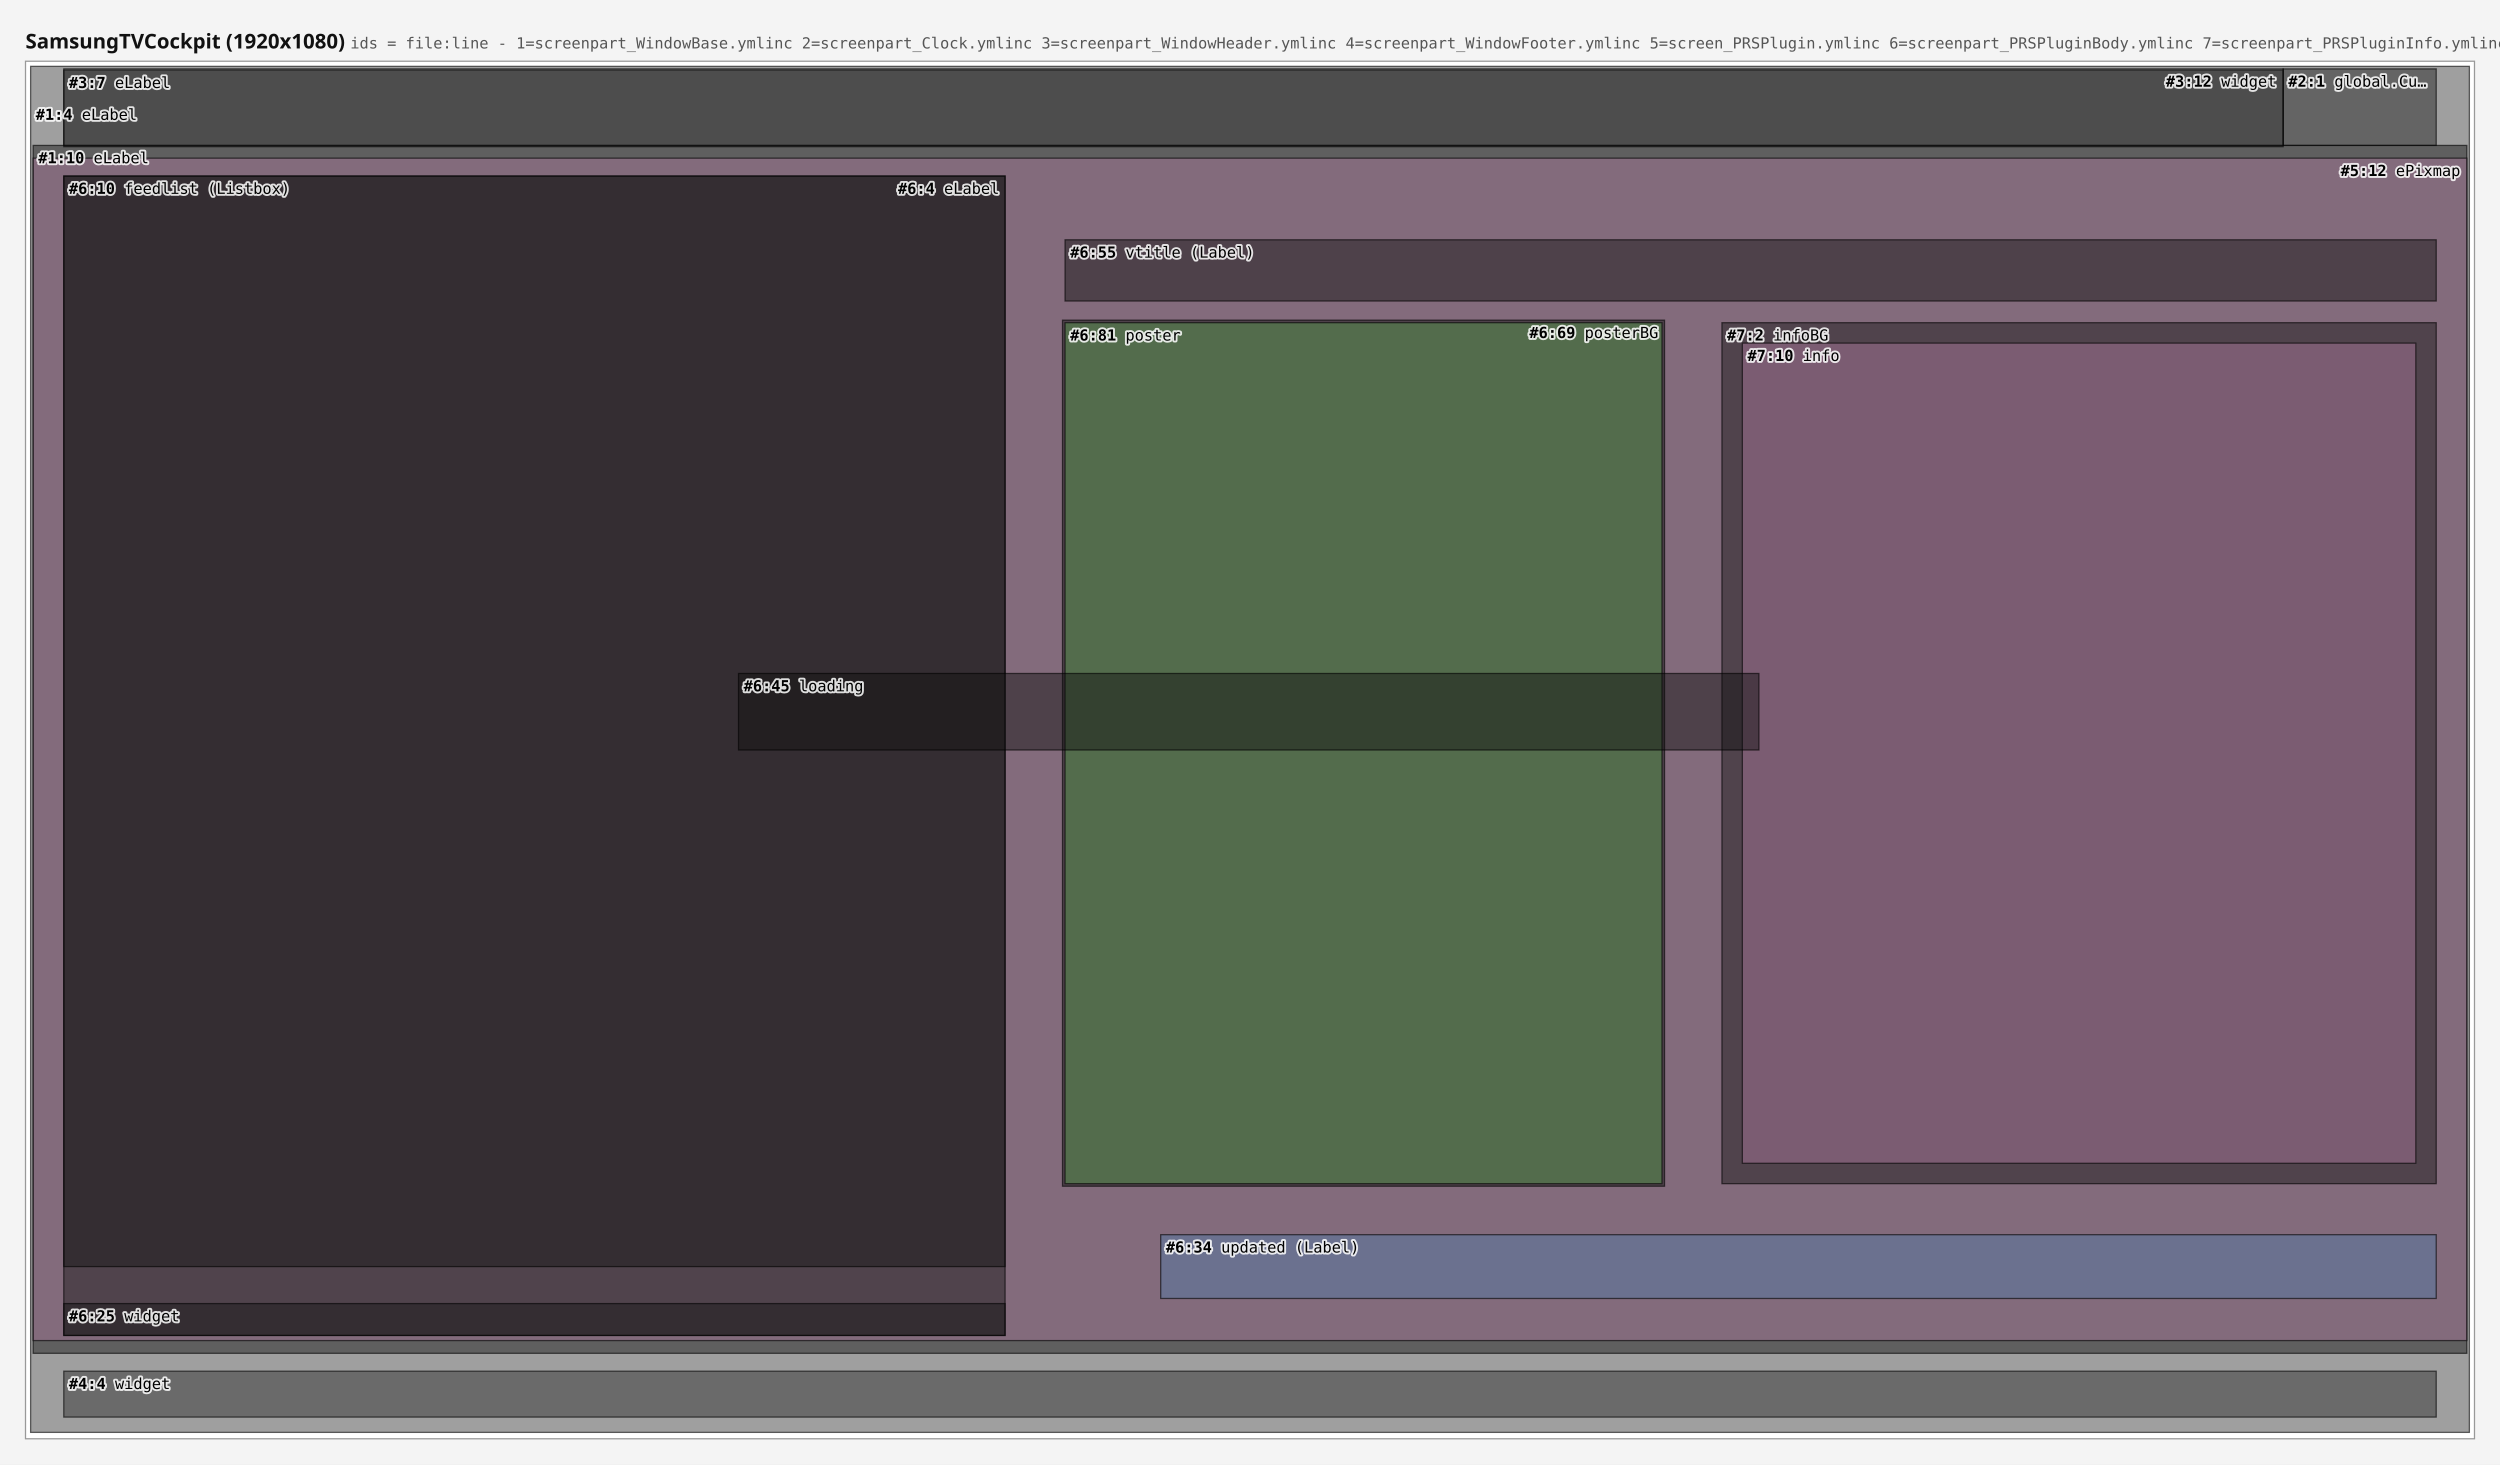
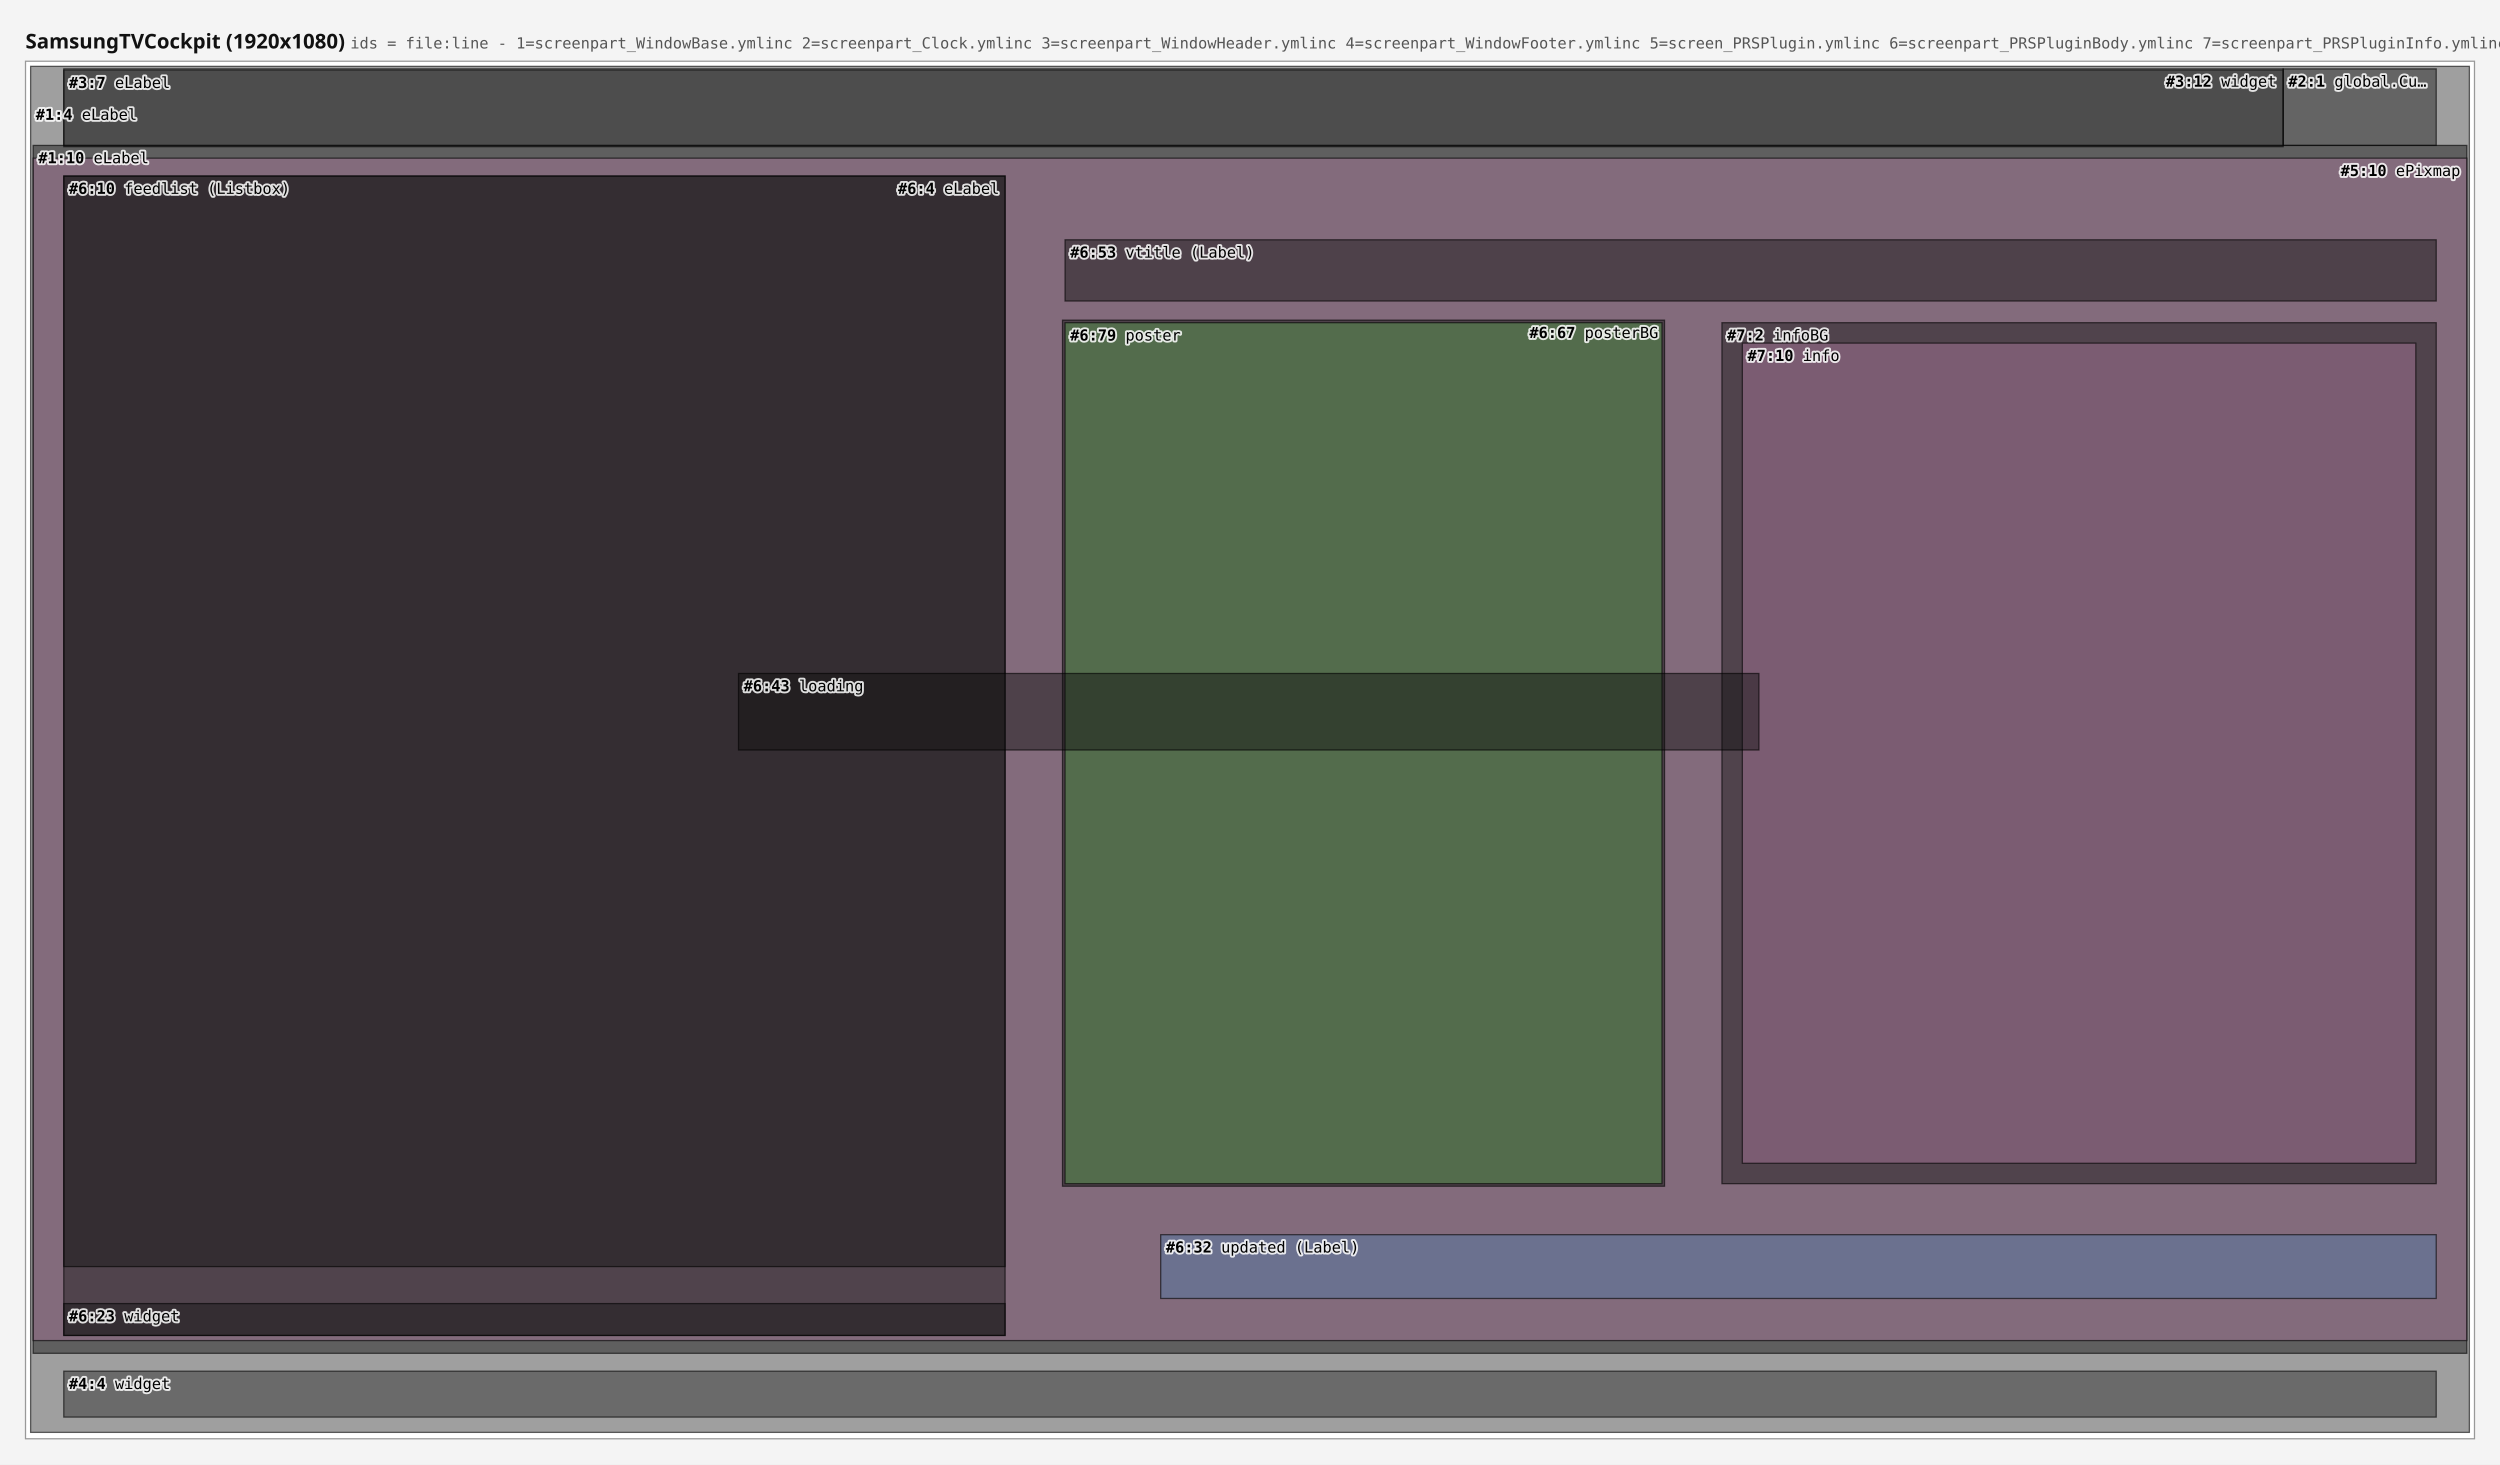
<svg xmlns="http://www.w3.org/2000/svg" width="1960" height="1148" viewBox="0 0 1960 1148">
  <rect x="0" y="0" width="1960" height="1148" fill="#f4f4f4" />
  <text x="20" y="38" font-family="sans-serif" font-size="16" font-weight="bold" fill="#111111">SamsungTVCockpit (1920x1080) <tspan font-family="monospace" font-size="12" font-weight="normal" fill="#555555">ids = file:line - 1=screenpart_WindowBase.ymlinc  2=screenpart_Clock.ymlinc  3=screenpart_WindowHeader.ymlinc  4=screenpart_WindowFooter.ymlinc  5=screen_PRSPlugin.ymlinc  6=screenpart_PRSPluginBody.ymlinc  7=screenpart_PRSPluginInfo.ymlinc</tspan>
  </text>
  <g data-screen="0" transform="translate(20,48)">
    <rect x="0" y="0" width="1920" height="1080" fill="#ffffff" stroke="#999999" stroke-width="1" />
    <rect data-ref="0:0" data-src="screenpart_WindowBase.ymlinc:4" x="4" y="4" width="1912" height="1071" fill="#2c2c2c" fill-opacity="0.45" stroke="#000000" stroke-opacity="0.6" stroke-width="1" />
    <rect data-ref="0:1" data-src="screenpart_WindowBase.ymlinc:10" x="6" y="66" width="1908" height="947" fill="#121212" fill-opacity="0.45" stroke="#000000" stroke-opacity="0.6" stroke-width="1" />
-     <rect data-ref="0:6" data-src="screen_PRSPlugin.ymlinc:12" x="6" y="76" width="1908" height="927" fill="#b07aa1" fill-opacity="0.45" stroke="#000000" stroke-opacity="0.6" stroke-width="1" />
+     <rect data-ref="0:6" data-src="screen_PRSPlugin.ymlinc:10" x="6" y="76" width="1908" height="927" fill="#b07aa1" fill-opacity="0.45" stroke="#000000" stroke-opacity="0.6" stroke-width="1" />
    <rect data-ref="0:15" data-src="screenpart_PRSPluginInfo.ymlinc:2" x="1330" y="205" width="560" height="675" fill="#121212" fill-opacity="0.45" stroke="#000000" stroke-opacity="0.6" stroke-width="1" />
    <rect data-ref="0:7" data-src="screenpart_PRSPluginBody.ymlinc:4" x="30" y="90" width="738" height="909" fill="#121212" fill-opacity="0.45" stroke="#000000" stroke-opacity="0.6" stroke-width="1" />
-     <rect data-ref="0:13" data-src="screenpart_PRSPluginBody.ymlinc:69" x="813" y="203" width="472" height="679" fill="#0e0e0e" fill-opacity="0.45" stroke="#000000" stroke-opacity="0.6" stroke-width="1" />
+     <rect data-ref="0:13" data-src="screenpart_PRSPluginBody.ymlinc:67" x="813" y="203" width="472" height="679" fill="#0e0e0e" fill-opacity="0.45" stroke="#000000" stroke-opacity="0.6" stroke-width="1" />
    <rect data-ref="0:8" data-src="screenpart_PRSPluginBody.ymlinc:10" x="30" y="90" width="738" height="855" fill="#121212" fill-opacity="0.45" stroke="#000000" stroke-opacity="0.6" stroke-width="1" />
-     <rect data-ref="0:9" data-src="screenpart_PRSPluginBody.ymlinc:25" x="30" y="974" width="738" height="25" fill="#121212" fill-opacity="0.45" stroke="#000000" stroke-opacity="0.6" stroke-width="1" />
-     <rect data-ref="0:10" data-src="screenpart_PRSPluginBody.ymlinc:34" x="890" y="920" width="1000" height="50" fill="#4e79a7" fill-opacity="0.45" stroke="#000000" stroke-opacity="0.6" stroke-width="1" />
-     <rect data-ref="0:12" data-src="screenpart_PRSPluginBody.ymlinc:55" x="815" y="140" width="1075" height="48" fill="#0e0e0e" fill-opacity="0.45" stroke="#000000" stroke-opacity="0.6" stroke-width="1" />
-     <rect data-ref="0:14" data-src="screenpart_PRSPluginBody.ymlinc:81" x="815" y="205" width="468" height="675" fill="#59a14f" fill-opacity="0.45" stroke="#000000" stroke-opacity="0.6" stroke-width="1" />
+     <rect data-ref="0:9" data-src="screenpart_PRSPluginBody.ymlinc:23" x="30" y="974" width="738" height="25" fill="#121212" fill-opacity="0.45" stroke="#000000" stroke-opacity="0.6" stroke-width="1" />
+     <rect data-ref="0:10" data-src="screenpart_PRSPluginBody.ymlinc:32" x="890" y="920" width="1000" height="50" fill="#4e79a7" fill-opacity="0.45" stroke="#000000" stroke-opacity="0.6" stroke-width="1" />
+     <rect data-ref="0:12" data-src="screenpart_PRSPluginBody.ymlinc:53" x="815" y="140" width="1075" height="48" fill="#0e0e0e" fill-opacity="0.45" stroke="#000000" stroke-opacity="0.6" stroke-width="1" />
+     <rect data-ref="0:14" data-src="screenpart_PRSPluginBody.ymlinc:79" x="815" y="205" width="468" height="675" fill="#59a14f" fill-opacity="0.45" stroke="#000000" stroke-opacity="0.6" stroke-width="1" />
    <rect data-ref="0:16" data-src="screenpart_PRSPluginInfo.ymlinc:10" x="1346" y="221" width="528" height="643" fill="#b07aa1" fill-opacity="0.45" stroke="#000000" stroke-opacity="0.6" stroke-width="1" />
    <rect data-ref="0:5" data-src="screenpart_WindowFooter.ymlinc:4" x="30" y="1027" width="1860" height="36" fill="#2c2c2c" fill-opacity="0.45" stroke="#000000" stroke-opacity="0.6" stroke-width="1" />
-     <rect data-ref="0:11" data-src="screenpart_PRSPluginBody.ymlinc:45" x="559" y="480" width="800" height="60" fill="#0e0e0e" fill-opacity="0.45" stroke="#000000" stroke-opacity="0.6" stroke-width="1" />
+     <rect data-ref="0:11" data-src="screenpart_PRSPluginBody.ymlinc:43" x="559" y="480" width="800" height="60" fill="#0e0e0e" fill-opacity="0.45" stroke="#000000" stroke-opacity="0.6" stroke-width="1" />
    <rect data-ref="0:3" data-src="screenpart_WindowHeader.ymlinc:7" x="30" y="7" width="1740" height="60" fill="#2c2c2c" fill-opacity="0.45" stroke="#000000" stroke-opacity="0.6" stroke-width="1" />
    <rect data-ref="0:2" data-src="screenpart_Clock.ymlinc:1" x="1770" y="6" width="120" height="60" fill="#1d1d1d" fill-opacity="0.45" stroke="#000000" stroke-opacity="0.6" stroke-width="1" />
    <rect data-ref="0:4" data-src="screenpart_WindowHeader.ymlinc:12" x="30" y="6" width="1740" height="60" fill="#2c2c2c" fill-opacity="0.45" stroke="#000000" stroke-opacity="0.6" stroke-width="1" />
    <g pointer-events="none" font-family="monospace" font-size="12" fill="#000000" stroke="#ffffff" stroke-width="3" stroke-opacity="0.85" stroke-linejoin="round" paint-order="stroke">
      <text x="8" y="46">
        <tspan font-weight="bold">#1:4</tspan> eLabel</text>
      <text x="10" y="80">
        <tspan font-weight="bold">#1:10</tspan> eLabel</text>
      <text x="1815" y="90">
-         <tspan font-weight="bold">#5:12</tspan> ePixmap</text>
+         <tspan font-weight="bold">#5:10</tspan> ePixmap</text>
      <text x="1334" y="219">
        <tspan font-weight="bold">#7:2</tspan> infoBG</text>
      <text x="684" y="104">
        <tspan font-weight="bold">#6:4</tspan> eLabel</text>
      <text x="1179" y="217">
-         <tspan font-weight="bold">#6:69</tspan> posterBG</text>
+         <tspan font-weight="bold">#6:67</tspan> posterBG</text>
      <text x="34" y="104">
        <tspan font-weight="bold">#6:10</tspan> feedlist (Listbox)</text>
      <text x="34" y="988">
-         <tspan font-weight="bold">#6:25</tspan> widget</text>
+         <tspan font-weight="bold">#6:23</tspan> widget</text>
      <text x="894" y="934">
-         <tspan font-weight="bold">#6:34</tspan> updated (Label)</text>
+         <tspan font-weight="bold">#6:32</tspan> updated (Label)</text>
      <text x="819" y="154">
-         <tspan font-weight="bold">#6:55</tspan> vtitle (Label)</text>
+         <tspan font-weight="bold">#6:53</tspan> vtitle (Label)</text>
      <text x="819" y="219">
-         <tspan font-weight="bold">#6:81</tspan> poster</text>
+         <tspan font-weight="bold">#6:79</tspan> poster</text>
      <text x="1350" y="235">
        <tspan font-weight="bold">#7:10</tspan> info</text>
      <text x="34" y="1041">
        <tspan font-weight="bold">#4:4</tspan> widget</text>
      <text x="563" y="494">
-         <tspan font-weight="bold">#6:45</tspan> loading</text>
+         <tspan font-weight="bold">#6:43</tspan> loading</text>
      <text x="34" y="21">
        <tspan font-weight="bold">#3:7</tspan> eLabel</text>
      <text x="1774" y="20">
        <tspan font-weight="bold">#2:1</tspan> global.Cu…</text>
      <text x="1678" y="20">
        <tspan font-weight="bold">#3:12</tspan> widget</text>
    </g>
  </g>
</svg>
